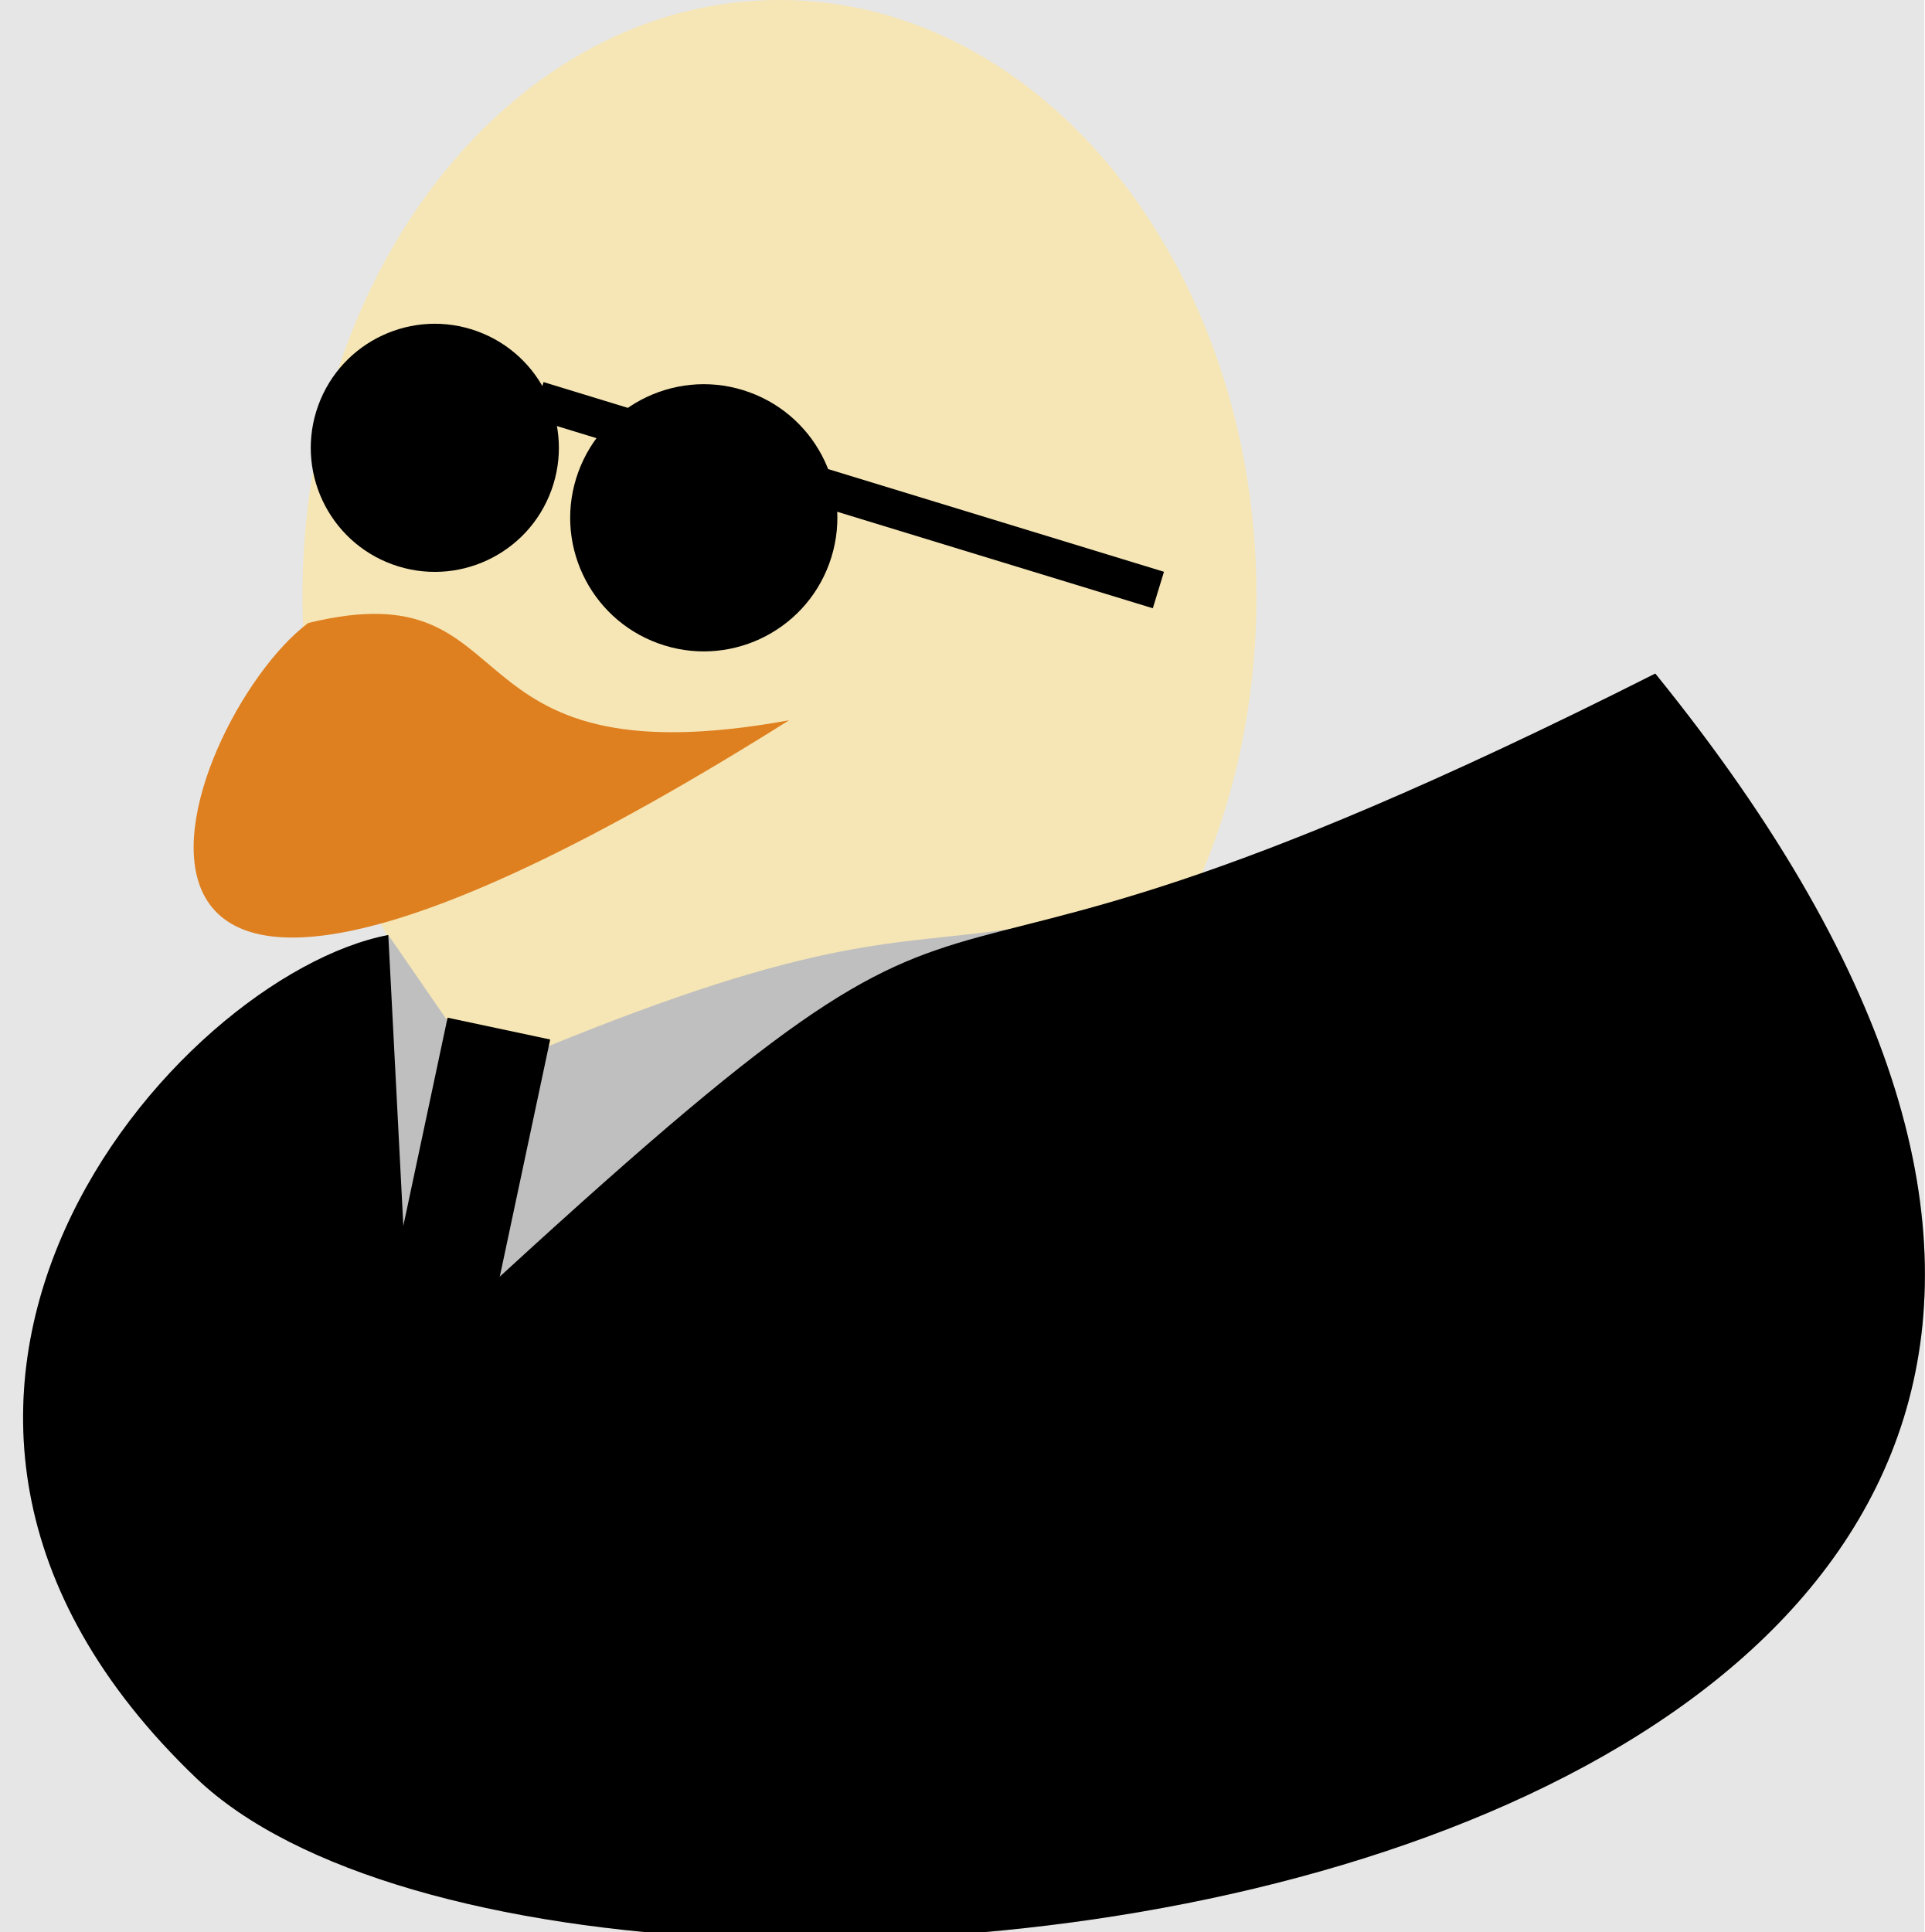
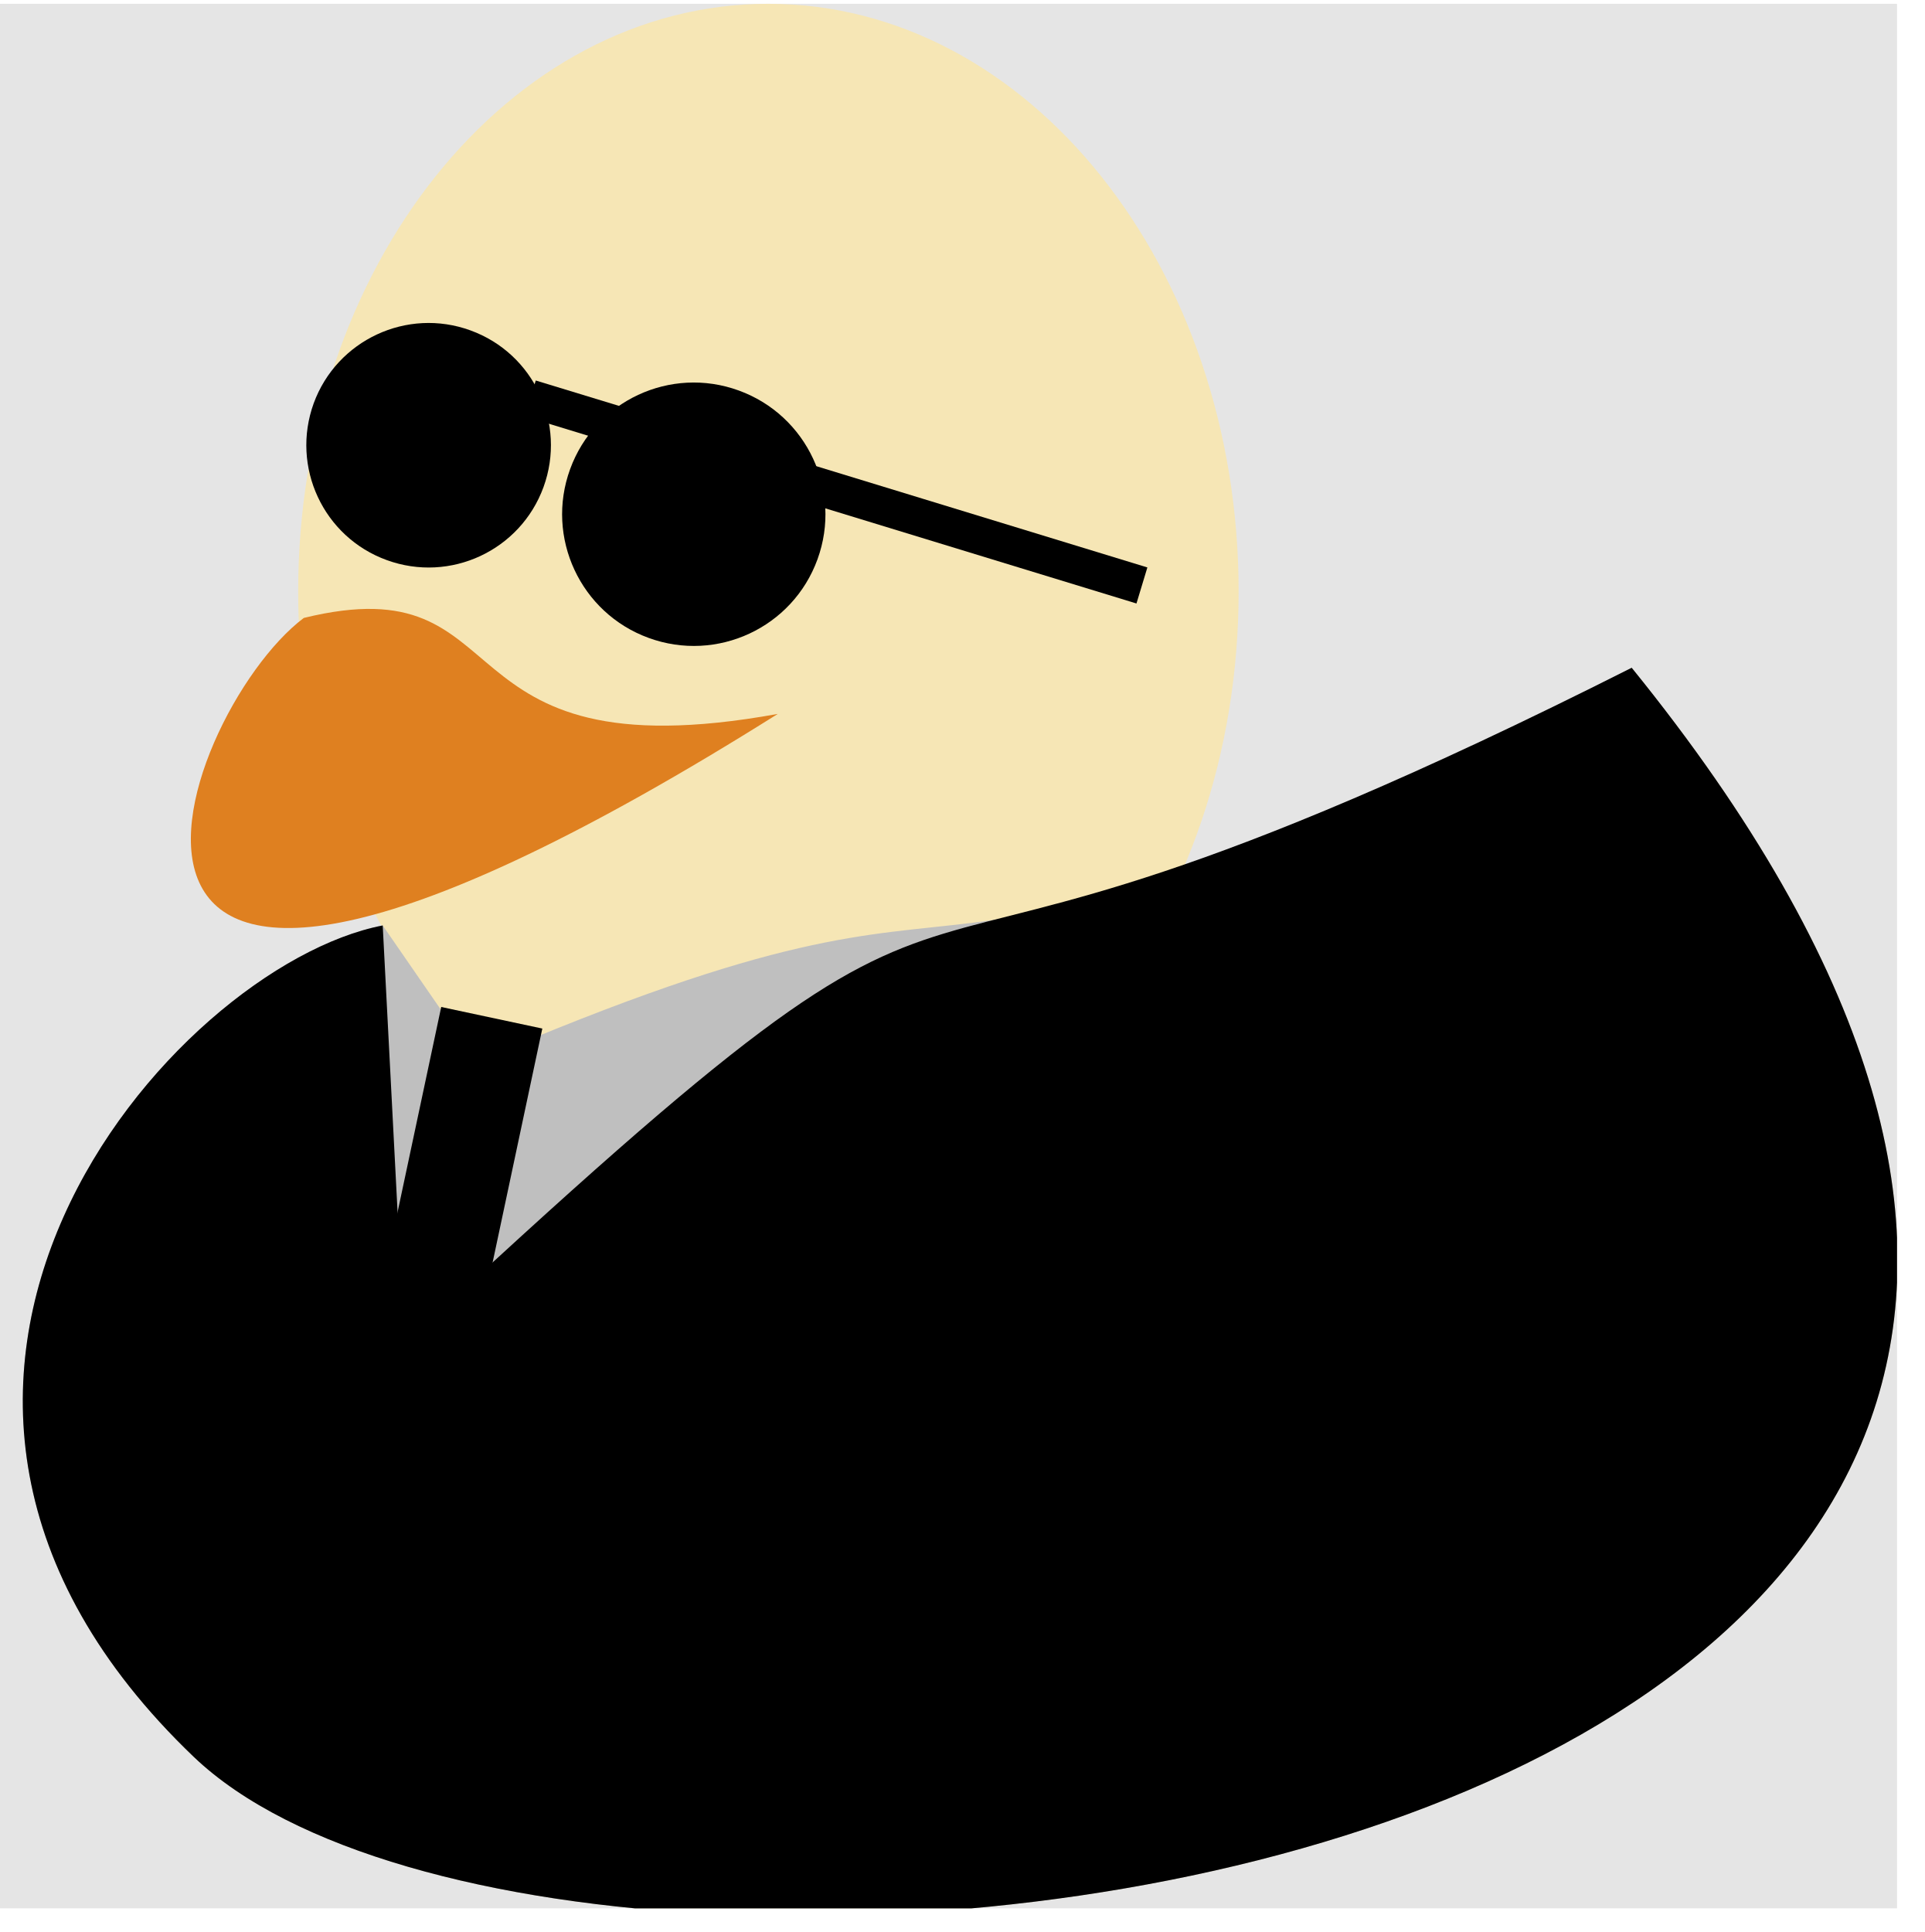
- <svg xmlns="http://www.w3.org/2000/svg" version="1.1" viewBox="0 0 57.175 57.401">
-   <g id="page1">
-     <path d="M0 57.401H57.175V0H0Z" fill="#e6e6e6" />
-     <path d="M12.189 27.779C5.216 28.998-5.896 41.612 5.839 52.837C17.603 64.063 78.804 56.551 49.181 20.012C24.236 33.42 32.797 21.146 12.189 27.779Z" fill="#f6e6b5" />
-     <path d="M37.332 17.716C37.332 7.931 30.987-.001 23.159-.001S8.986 7.931 8.986 17.716C8.986 27.501 15.331 35.433 23.159 35.433S37.332 27.501 37.332 17.716Z" fill="#f6e6b5" />
-     <path d="M9.156 18.51C15.874 16.865 12.983 23.3 23.443 21.401C-0 36.141 5.272 21.429 9.156 18.51Z" fill="#df8020" />
-     <path d="M23.289 16.25C23.958 14.411 23.436 12.533 22.122 12.055C20.808 11.576 19.201 12.68 18.531 14.518C17.862 16.357 18.384 18.236 19.698 18.714C21.012 19.192 22.619 18.089 23.289 16.25Z" fill="#ffffd9" />
-     <path d="M22.563 16.287C22.946 15.237 22.83 14.231 22.304 14.04C21.779 13.848 21.043 14.545 20.661 15.595C20.279 16.645 20.395 17.652 20.92 17.843C21.445 18.034 22.181 17.338 22.563 16.287Z" />
-     <path d="M15.012 14.067C15.624 12.386 15.183 10.681 14.027 10.26C12.871 9.839 11.437 10.861 10.825 12.543C10.213 14.225 10.654 15.929 11.811 16.35C12.967 16.771 14.4 15.749 15.012 14.067Z" fill="#ffffd9" />
-     <path d="M14.382 14.14C14.727 13.194 14.665 12.303 14.244 12.15C13.824 11.997 13.203 12.639 12.859 13.585C12.515 14.531 12.577 15.422 12.997 15.575C13.418 15.728 14.038 15.086 14.382 14.14Z" />
-     <path d="M11.537 27.779C5.216 28.998-5.896 41.612 5.839 52.837C17.603 64.063 78.804 56.551 49.181 20.012C24.236 32.57 32.797 23.98 14.371 31.889Z" fill="#bfbfbf" />
-     <path d="M10.646 42.713L13.298 30.236L16.347 30.884L13.695 43.361Z" />
-     <path d="M11.537 27.779C5.216 28.998-5.896 41.612 5.839 52.837C17.603 64.063 78.804 56.551 49.181 20.012C22.592 33.42 32.797 21.174 12.189 40.393Z" />
-     <path d="M23.95 14.922L24.282 13.838L34.583 16.988L34.252 18.072Z" />
-     <path d="M15.818 12.436L16.149 11.352L18.86 12.181L18.529 13.265Z" />
-     <path d="M24.639 16.742C25.389 14.682 24.327 12.405 22.267 11.655C20.208 10.905 17.93 11.967 17.181 14.027C16.431 16.086 17.493 18.364 19.553 19.113C21.612 19.863 23.89 18.801 24.639 16.742Z" />
-     <path d="M16.382 14.566C17.078 12.653 16.092 10.538 14.179 9.842C12.267 9.146 10.152 10.132 9.456 12.045C8.76 13.957 9.746 16.072 11.658 16.768C13.571 17.464 15.686 16.478 16.382 14.566Z" />
+ <svg xmlns="http://www.w3.org/2000/svg" width="57.175" height="57.401" viewBox="0 0 57.175 57.401">
+   <defs>
+     <clipPath id="clip-0">
+       <path clip-rule="nonzero" d="M 0 0.113 L 56.363 0.113 L 56.363 56.699 L 0 56.699 Z M 0 0.113 " />
+     </clipPath>
+     <clipPath id="clip-1">
+       <path clip-rule="nonzero" d="M 0 19 L 56.363 19 L 56.363 56.699 L 0 56.699 Z M 0 19 " />
+     </clipPath>
+     <clipPath id="clip-2">
+       <path clip-rule="nonzero" d="M 8 0.113 L 37 0.113 L 37 36 L 8 36 Z M 8 0.113 " />
+     </clipPath>
+     <clipPath id="clip-3">
+       <path clip-rule="nonzero" d="M 0 19 L 56.363 19 L 56.363 56.699 L 0 56.699 Z M 0 19 " />
+     </clipPath>
+     <clipPath id="clip-4">
+       <path clip-rule="nonzero" d="M 0 19 L 56.363 19 L 56.363 56.699 L 0 56.699 Z M 0 19 " />
+     </clipPath>
+   </defs>
+   <g clip-path="url(#clip-0)">
+     <path fill-rule="nonzero" fill="rgb(89.999%, 89.999%, 89.999%)" fill-opacity="1" d="M 0 56.699 L 56.363 56.699 L 56.363 0.113 L 0 0.113 Z M 0 56.699 " />
  </g>
+   <g clip-path="url(#clip-1)">
+     <path fill-rule="nonzero" fill="rgb(96.471%, 90.195%, 70.979%)" fill-opacity="1" d="M 12.016 27.496 C 5.141 28.699 -5.812 41.133 5.758 52.199 C 17.352 63.266 77.684 55.859 48.48 19.84 C 23.891 33.059 32.332 20.957 12.016 27.496 Z M 12.016 27.496 " />
+   </g>
+   <g clip-path="url(#clip-2)">
+     <path fill-rule="nonzero" fill="rgb(96.471%, 90.195%, 70.979%)" fill-opacity="1" d="M 36.801 17.578 C 36.801 7.93 30.547 0.113 22.828 0.113 C 15.113 0.113 8.859 7.93 8.859 17.578 C 8.859 27.223 15.113 35.043 22.828 35.043 C 30.547 35.043 36.801 27.223 36.801 17.578 Z M 36.801 17.578 " />
+   </g>
+   <path fill-rule="nonzero" fill="rgb(87.5%, 50%, 12.5%)" fill-opacity="1" d="M 9.027 18.359 C 15.648 16.738 12.797 23.082 23.109 21.211 C 0 35.738 5.195 21.238 9.027 18.359 Z M 9.027 18.359 " />
+   <path fill-rule="nonzero" fill="rgb(100%, 99.234%, 85.001%)" fill-opacity="1" d="M 22.957 16.133 C 23.617 14.32 23.102 12.469 21.809 11.996 C 20.512 11.523 18.926 12.613 18.27 14.426 C 17.609 16.238 18.121 18.09 19.418 18.562 C 20.711 19.031 22.297 17.945 22.957 16.133 Z M 22.957 16.133 " />
+   <path fill-rule="nonzero" fill="rgb(0%, 0%, 0%)" fill-opacity="1" d="M 22.242 16.168 C 22.621 15.133 22.504 14.141 21.988 13.953 C 21.469 13.766 20.742 14.449 20.367 15.484 C 19.992 16.523 20.105 17.516 20.621 17.703 C 21.141 17.891 21.867 17.203 22.242 16.168 Z M 22.242 16.168 " />
+   <path fill-rule="nonzero" fill="rgb(100%, 99.234%, 85.001%)" fill-opacity="1" d="M 14.801 13.98 C 15.402 12.324 14.969 10.641 13.828 10.227 C 12.688 9.812 11.273 10.82 10.672 12.477 C 10.066 14.137 10.504 15.816 11.641 16.23 C 12.781 16.645 14.195 15.637 14.801 13.98 Z M 14.801 13.98 " />
+   <path fill-rule="nonzero" fill="rgb(0%, 0%, 0%)" fill-opacity="1" d="M 14.18 14.051 C 14.516 13.121 14.457 12.242 14.043 12.09 C 13.625 11.938 13.016 12.574 12.676 13.504 C 12.336 14.438 12.398 15.316 12.812 15.465 C 13.227 15.617 13.84 14.984 14.18 14.051 Z M 14.18 14.051 " />
+   <g clip-path="url(#clip-3)">
+     <path fill-rule="nonzero" fill="rgb(75%, 75%, 75%)" fill-opacity="1" d="M 11.371 27.496 C 5.141 28.699 -5.812 41.133 5.758 52.199 C 17.352 63.266 77.684 55.859 48.48 19.84 C 23.891 32.219 32.332 23.754 14.168 31.547 Z M 11.371 27.496 " />
+   </g>
+   <path fill-rule="nonzero" fill="rgb(0%, 0%, 0%)" fill-opacity="1" d="M 10.492 42.219 L 13.109 29.918 L 16.113 30.559 L 13.5 42.855 Z M 10.492 42.219 " />
+   <g clip-path="url(#clip-4)">
+     <path fill-rule="nonzero" fill="rgb(0%, 0%, 0%)" fill-opacity="1" d="M 11.371 27.496 C 5.141 28.699 -5.812 41.133 5.758 52.199 C 17.352 63.266 77.684 55.859 48.48 19.84 C 22.27 33.059 32.332 20.984 12.016 39.934 Z M 11.371 27.496 " />
+   </g>
+   <path fill-rule="nonzero" fill="rgb(0%, 0%, 0%)" fill-opacity="1" d="M 23.609 14.824 L 23.938 13.754 L 34.09 16.859 L 33.766 17.93 Z M 23.609 14.824 " />
+   <path fill-rule="nonzero" fill="rgb(0%, 0%, 0%)" fill-opacity="1" d="M 15.594 12.371 L 15.918 11.305 L 18.594 12.121 L 18.266 13.188 Z M 15.594 12.371 " />
+   <path fill-rule="nonzero" fill="rgb(0%, 0%, 0%)" fill-opacity="1" d="M 24.289 16.617 C 25.027 14.586 23.98 12.34 21.949 11.602 C 19.922 10.863 17.676 11.91 16.938 13.941 C 16.199 15.969 17.246 18.215 19.273 18.953 C 21.305 19.695 23.551 18.648 24.289 16.617 Z M 24.289 16.617 " />
+   <path fill-rule="nonzero" fill="rgb(0%, 0%, 0%)" fill-opacity="1" d="M 16.148 14.473 C 16.836 12.586 15.863 10.5 13.977 9.816 C 12.094 9.129 10.008 10.102 9.32 11.984 C 8.637 13.871 9.605 15.957 11.492 16.641 C 13.379 17.328 15.461 16.355 16.148 14.473 Z M 16.148 14.473 " />
</svg>
